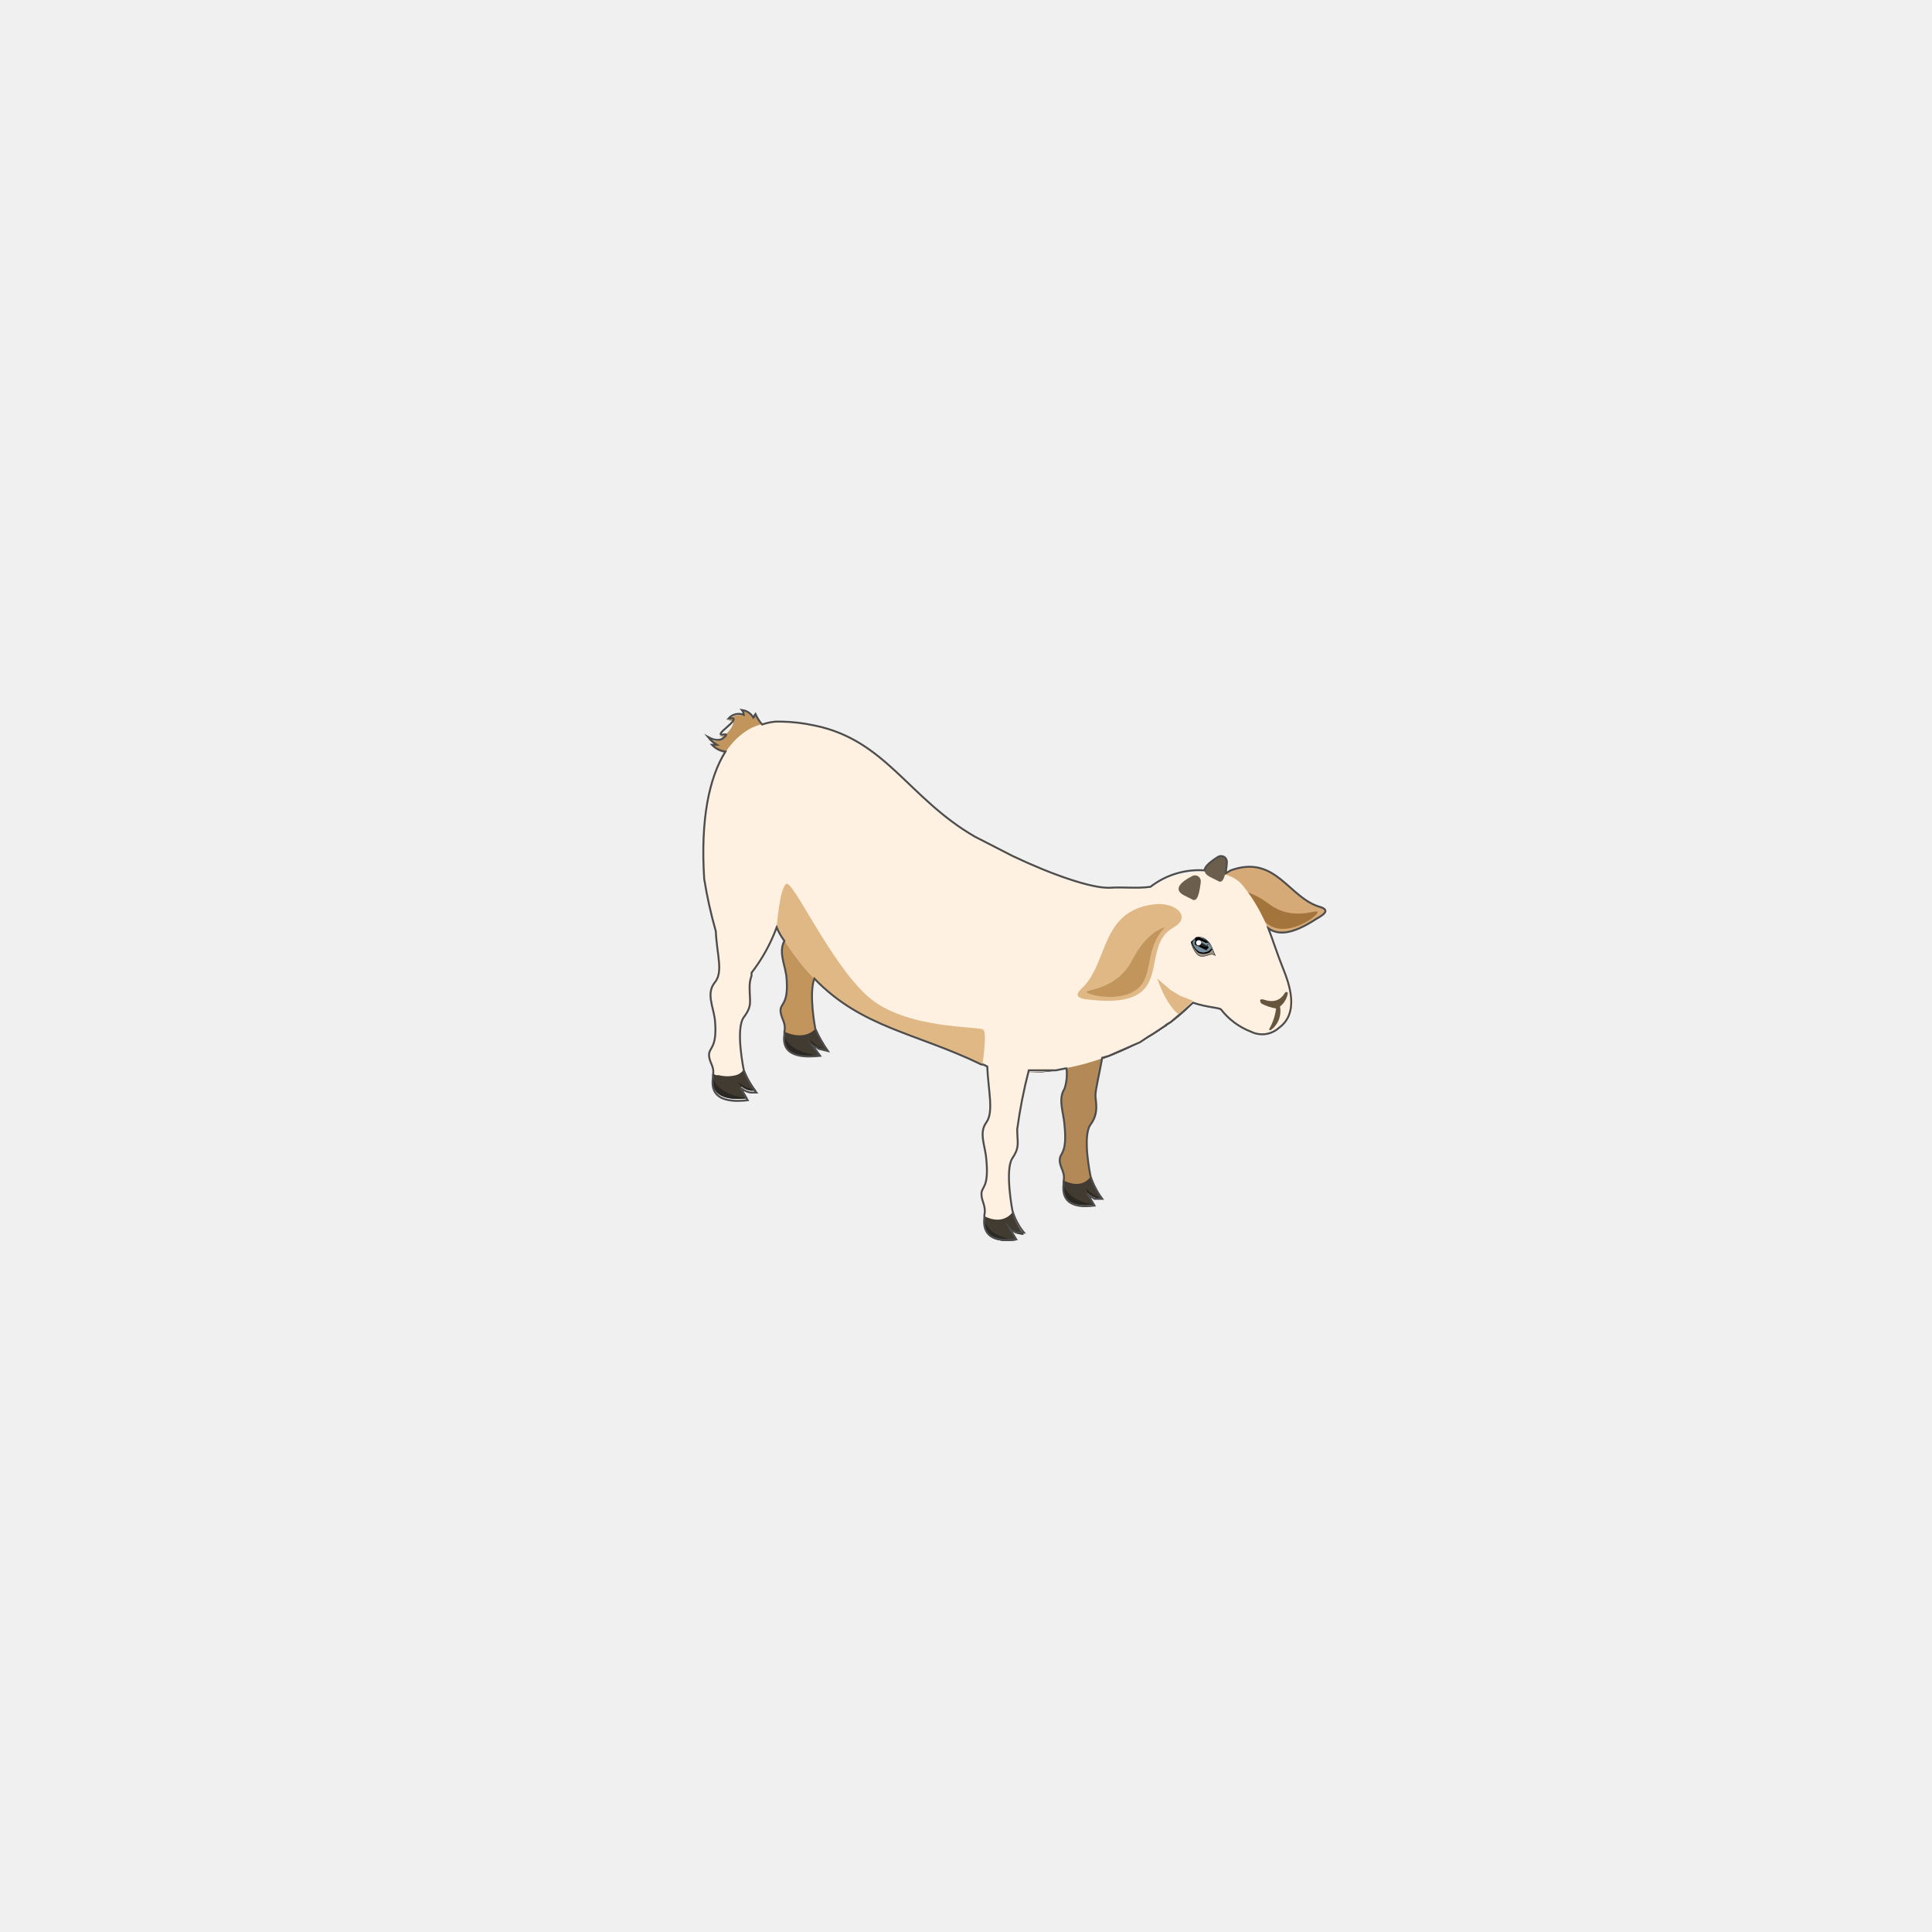
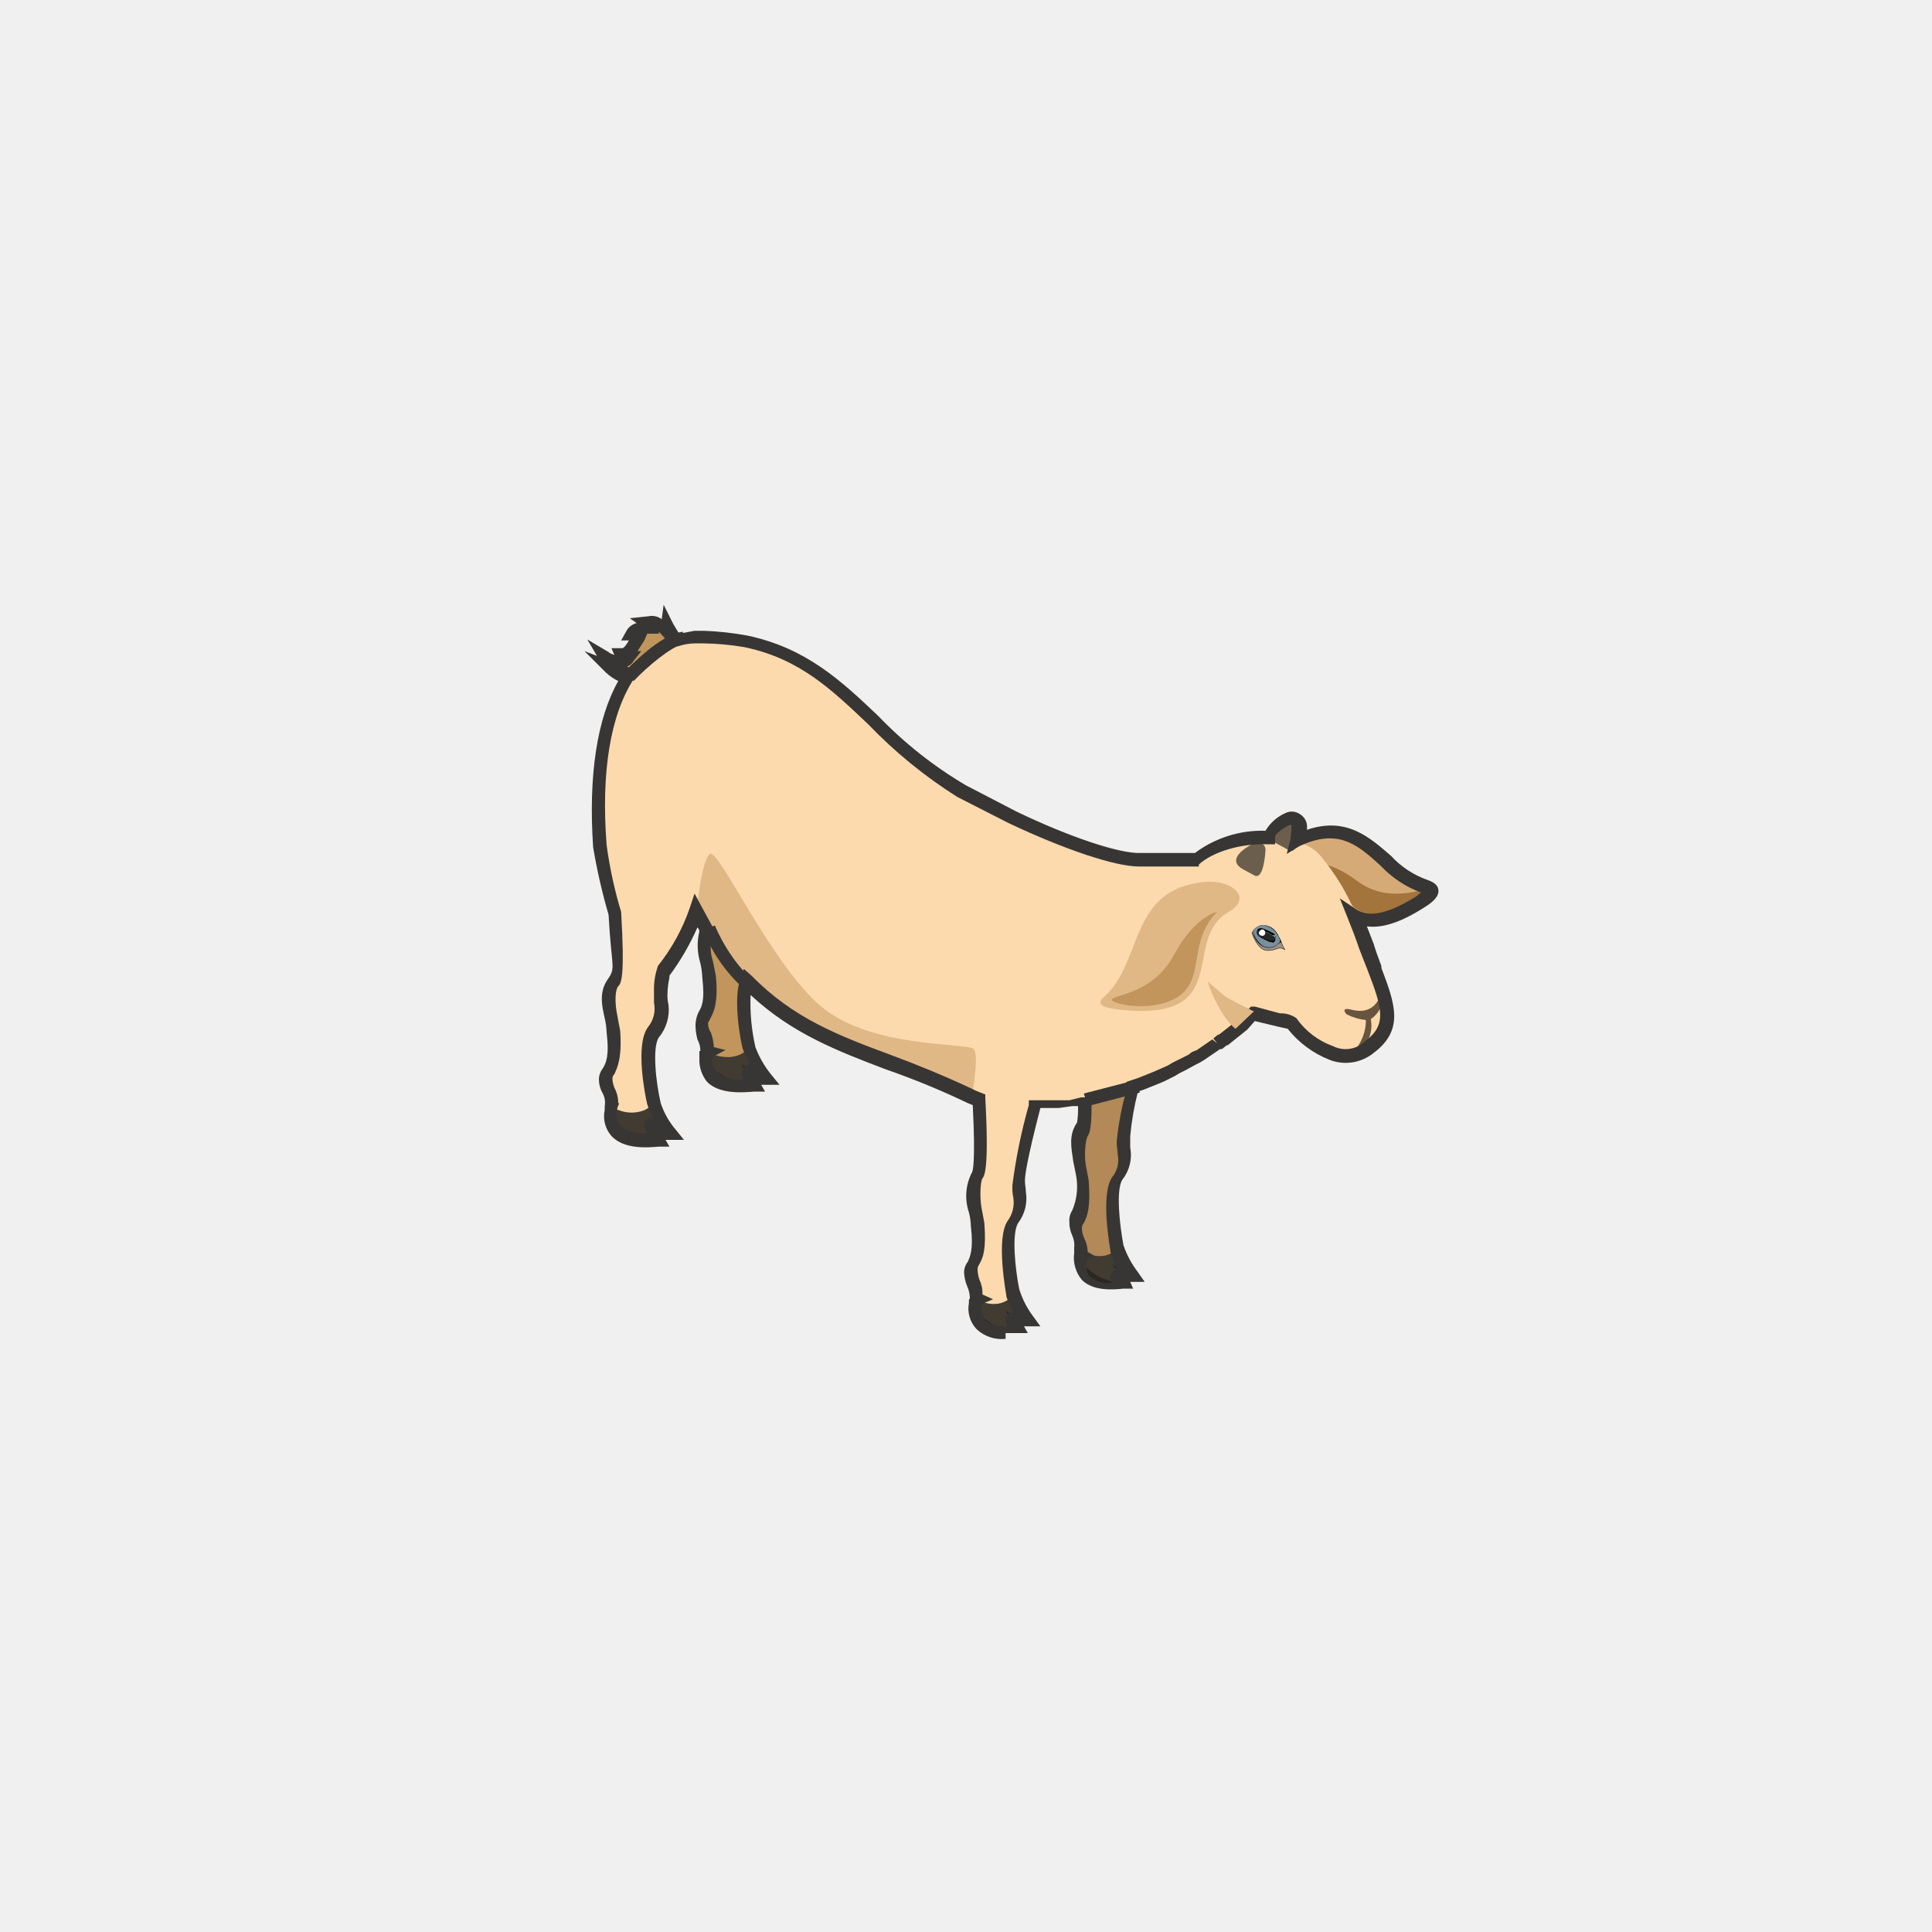
<svg xmlns="http://www.w3.org/2000/svg" viewBox="0 0 200 200">
  <defs>
-     <style>.cls-1{fill:#dbd2c1;stroke-width:0.08px;opacity:0.3;}.cls-1,.cls-11,.cls-14,.cls-2{stroke:#000;}.cls-1,.cls-11,.cls-14,.cls-17,.cls-2{stroke-miterlimit:10;}.cls-2{fill:#f4ead7;}.cls-11,.cls-14,.cls-2{stroke-width:0.04px;}.cls-3{fill:#c1955b;}.cls-4{fill:#d6aa76;}.cls-5{fill:#a3743b;}.cls-6{fill:#423b32;}.cls-7{fill:#2b2722;}.cls-8{fill:#b28957;}.cls-9{fill:#fff1e1;}.cls-10{fill:#68553e;}.cls-11{fill:#9b9286;}.cls-12{fill:#78909c;}.cls-13{fill:#262626;}.cls-14{fill:#fff;}.cls-15{fill:#e0b886;}.cls-16{fill:#6b5e4d;}.cls-17{fill:none;stroke:#4d4d4d;stroke-width:0.2px;}</style>
+     <style>.cls-1{fill:#dbd2c1;stroke-width:0.08px;opacity:0.3;}.cls-1,.cls-11,.cls-14,.cls-2{stroke:#000;stroke-miterlimit:10;}.cls-2{fill:#f4ead7;}.cls-11,.cls-14,.cls-2{stroke-width:0.04px;}.cls-3{fill:#c1955b;}.cls-4{fill:#d6aa76;}.cls-5{fill:#a3743b;}.cls-6{fill:#423b32;}.cls-7{fill:#2b2722;}.cls-8{fill:#b28957;}.cls-9{fill:#fcdaad;}.cls-10{fill:#68553e;}.cls-11{fill:#9b9286;}.cls-12{fill:#78909c;}.cls-13{fill:#262626;}.cls-14{fill:#fff;}.cls-15{fill:#e0b886;}.cls-16{fill:#6b5e4d;}.cls-17{fill:#383634;}</style>
  </defs>
  <g id="Goat_03">
    <g id="Goat_01">
-       <path class="cls-1" d="M80.9,97c5.6,9,12,9.1,20.1,12.9l.5.3h.1l1.4.7h1.7V111a.6.6,0,0,1,.1-.4.7.7,0,0,1,.1-.5c.2-1.1.6-2.6.8-3.9h-.1c.3-2.4-.1-4.5-2.5-4.5s-2.5.3-3.9.3c-5.9-.3-9.9-5.7-13.1-10.1l-1.5-2c-1.6-2.1-2.7-1.1-3.9.1A57.6,57.6,0,0,1,80.9,97Z" />
-       <path class="cls-2" d="M72.9,90.9h0c.2,2.1,2.7,11.9,4.1,10.7A17.2,17.2,0,0,0,80.4,96a4.7,4.7,0,0,0,.5,1,57.6,57.6,0,0,0-.2-7c1.2-1.2,2.3-2.2,3.9-.1l1.5,2c3.2,4.4,7.2,9.8,13.1,10.1,1.4,0,2.7-.3,3.9-.3s2.8,2.1,2.5,4.5h.1c-.2,1.3-.6,2.8-.8,3.9a.7.7,0,0,0-.1.5.6.6,0,0,0-.1.4v.2l1.7-.2h1.3a26.2,26.2,0,0,0,13-4.8,13.1,13.1,0,0,0,2.8-2.4c5.3-5.4,5.3-12.1-2.2-12.6-2.1,1.3-4.3.6-6.4.8s-8.4-2.2-14-5.3C93,82.1,91.2,75,80.9,74.7a7.3,7.3,0,0,0-3,.6C74.3,77.1,72.3,82.3,72.9,90.9Z" />
-       <path class="cls-3" d="M74.2,77.2h-.5c.6.6,1.7,1.3,3.3,0l.6-.3a2.4,2.4,0,0,1,1.7.5.7.7,0,0,0,.7-.2,7.6,7.6,0,0,0,.8-1.1,1.3,1.3,0,0,1-.8-.1l-.7-.5a3.7,3.7,0,0,1-1.1-1.5c-.1.1-.1.3-.2.4a1.6,1.6,0,0,0-1.2-.8.8.8,0,0,1,.2.5,1.4,1.4,0,0,0-1.6.5c.2,0,.4,0,.5.2s-.7,1.5-1.3,1.4.5.2.5.2-.9.6-1.8.1A3.9,3.9,0,0,0,74.2,77.2Z" />
-       <path class="cls-3" d="M77.6,76.8a2.4,2.4,0,0,1,1.7.5.7.7,0,0,0,.7-.2,1.3,1.3,0,0,0,0-1.2l-.7-.5A8.8,8.8,0,0,0,77.6,76.8Z" />
-       <path class="cls-4" d="M136.3,95.1c-6.6,4.2-5.7-2.3-9.4-2.5-1.9-.2-1.1-1.9.5-2.5,4.7-1.7,6,2.9,9.3,3.8C137.6,94.2,137.2,94.6,136.3,95.1Z" />
-       <path class="cls-5" d="M127.6,92.2s1.4-.4,3.8,1.4,4.9.5,5,.8-2.2,2.1-4.2,1.7S130.1,93.1,127.6,92.2Z" />
-       <path class="cls-6" d="M84.9,109.3l-.8-1.2a2.1,2.1,0,0,0,1.6.7,14.2,14.2,0,0,1-1.3-2.3,8.2,8.2,0,0,0-3.2.3v.3C80.8,109.7,83.8,109.4,84.9,109.3Z" />
-       <path class="cls-7" d="M85.7,108.8a5.5,5.5,0,0,1-1.9-1.2l.3.6A2.7,2.7,0,0,0,85.7,108.8Z" />
-       <path class="cls-7" d="M84.9,109.3s-3.4-.3-3.7-2.2C80.8,109.7,83.8,109.4,84.9,109.3Z" />
-       <path class="cls-3" d="M81.2,106.8h0c2.2,1,3.2-.3,3.2-.3s-.9-4.3,0-5.5l.4-.6c.4-.8.2-1.3.2-2.5a47.8,47.8,0,0,1,1.4-6.3l.7-2.5c-1.2-2-3.1-2.8-6-2.1,0,0,.2,1.3.3,3a52.2,52.2,0,0,1,.1,6.7,2,2,0,0,1-.1.5c-.9,1.1-.2,2.4,0,3.8.3,3-.6,2.8-.6,3.6S81.4,105.8,81.2,106.8Z" />
-       <path class="cls-6" d="M113.3,124.7l-.7-1.2a2.4,2.4,0,0,0,1.5.6,8.5,8.5,0,0,1-1.2-2.3,6.9,6.9,0,0,0-2.8.4v.3C109.8,125.1,112.4,124.8,113.3,124.7Z" />
-       <path class="cls-7" d="M114.1,124.1a4.5,4.5,0,0,1-1.7-1.1l.2.5A2.1,2.1,0,0,0,114.1,124.1Z" />
-       <path class="cls-7" d="M113.3,124.7s-2.9-.3-3.2-2.2C109.8,125.1,112.4,124.8,113.3,124.7Z" />
-       <path class="cls-8" d="M115.3,104.7s-1.9,7.2-1.9,8.7.4,1.8-.5,3,0,5.4,0,5.4-.8,1.4-2.8.4c.2-1-.4-1.4-.4-2.2s.8-.6.5-3.6c-.1-1.4-.7-2.7,0-3.8s-.2-10.1-.2-10.1C112.6,101.8,114.3,102.6,115.3,104.7Z" />
-       <path class="cls-6" d="M105.2,128.4l-.7-1.2a2,2,0,0,0,1.5.6,6.4,6.4,0,0,1-1.2-2.3,7.5,7.5,0,0,0-2.9.4v.3C101.6,128.8,104.3,128.5,105.2,128.4Z" />
-       <path class="cls-7" d="M106,127.8s-1.4-.5-1.7-1.1l.2.5A1.9,1.9,0,0,0,106,127.8Z" />
-       <path class="cls-7" d="M105.2,128.4s-3-.3-3.3-2.2C101.6,128.8,104.3,128.5,105.2,128.4Z" />
-       <path class="cls-9" d="M107.2,108.4s-1.9,7.2-1.9,8.7.3,1.8-.5,3,0,5.4,0,5.4-.9,1.4-2.9.4c.2-1-.3-1.4-.3-2.2s.8-.6.5-3.6c-.1-1.4-.8-2.7,0-3.8s-.2-10.1-.2-10.1C104.4,105.5,106.1,106.3,107.2,108.4Z" />
-       <path class="cls-9" d="M72.9,90.9h0c.2,2.1,2.7,11.9,4.1,10.7A17.2,17.2,0,0,0,80.4,96c5.8,10.2,12.6,10,21.1,14.2h.1l1.4.7.4.2a15.3,15.3,0,0,0,3-.1h.4a25.9,25.9,0,0,0,13.9-4.9,13.1,13.1,0,0,0,2.8-2.4c5.3-5.4,5.3-12.1-2.2-12.6-2.1,1.3-4.3.6-6.4.8s-8.4-2.2-14-5.3C93,82.1,91.2,75,80.9,74.7a7.3,7.3,0,0,0-3,.6C74.3,77.1,72.3,82.3,72.9,90.9Z" />
-       <path class="cls-9" d="M128.6,91.6c2.4,3,2.9,5.3,4.2,8.6s1.8,4.6-.4,6.2a2.6,2.6,0,0,1-2.9.4,7.2,7.2,0,0,1-3.1-2.3c-.3-.4-4-.2-6.5-3s-2.2-6.6-1.5-8.7S126.3,88.9,128.6,91.6Z" />
-       <path class="cls-10" d="M133,102.8c.1-.2.4-.1.3.1a2.2,2.2,0,0,1-.8,1.3,2.4,2.4,0,0,1-.9,2.4c-.1.1-.3,0-.2-.1a5.7,5.7,0,0,0,.7-2.1,5,5,0,0,1-1.5-.5c-.2-.2-.3-.6.3-.4S132.4,103.8,133,102.8Z" />
-       <path class="cls-11" d="M123.3,97.6s.4,1.4,1.1,1.4.9-.4,1.4-.1l-.3-.7a1.9,1.9,0,0,0-.9-1.1A1,1,0,0,0,123.3,97.6Z" />
-       <path class="cls-12" d="M123.3,97.5a1.5,1.5,0,0,0,1.3,1.2,1.2,1.2,0,0,0,.9-.5,1.9,1.9,0,0,0-.9-1.1A1.1,1.1,0,0,0,123.3,97.5Z" />
-       <path d="M123.3,97.5a2.6,2.6,0,0,0,.7,1.1,1.3,1.3,0,0,0,1.2,0l.2-.2a.1.1,0,0,1,.1-.1h0l-.3-.6a1.1,1.1,0,0,0-1-.6,1.1,1.1,0,0,0-.9.5h.1a1,1,0,0,1,.6-.5,1.3,1.3,0,0,1,1.1.5l.3.5h.1l-.3.3a1.1,1.1,0,0,1-1.1.1,1.6,1.6,0,0,1-.7-1.1Z" />
-       <path class="cls-13" d="M125.1,98l-.2.4-1.2-.6a.4.4,0,0,1,.2-.5Z" />
-       <path d="M125,98a.1.1,0,0,1,0,.2h-.4l-.7-.4a.2.2,0,0,1-.2-.2v-.2h.7l.4.2h.3l-.2-.2-.4-.2-.4-.2h-.2c-.2,0-.2.2-.2.3s0,.2.1.3l.8.4h.3c.1,0,.1-.1.1-.2s.1-.1.1-.2Z" />
-       <path class="cls-14" d="M123.8,97.6a.3.3,0,0,0,.3.3.5.5,0,0,0,.3-.3.3.3,0,0,0-.3-.3A.3.3,0,0,0,123.8,97.6Z" />
-       <path class="cls-15" d="M80.4,96c5.8,10.3,12.6,10,21.2,14.2h.1s.5-3.2.1-3.6-8,0-11.9-3.4-7.8-12.1-8.5-11.7S80.4,96,80.4,96Z" />
-       <path class="cls-6" d="M77.4,113.7l-.7-1.2h.1a1.9,1.9,0,0,0,.9.4h.6a8.9,8.9,0,0,1-1.3-2.3,3.4,3.4,0,0,0-3.2.3v.3C73.4,114.1,76.4,113.8,77.4,113.7Z" />
-       <path class="cls-9" d="M73.8,111.1l.3.2h.3a3.6,3.6,0,0,0,1.8,0,1.4,1.4,0,0,0,.8-.6s-.9-4.2,0-5.5.6-1.6.6-3a3.4,3.4,0,0,1,.2-1.3c.2-1.1.6-2.6.9-4l1-3.5a4.7,4.7,0,0,0-1.6-1.8,3.4,3.4,0,0,0-1.7-.5,5.1,5.1,0,0,0-2.7.2h0a21,21,0,0,1,.2,2.1c.2,2.8.5,7.5.1,8s-.2,2.4,0,3.8c.3,3-.6,2.9-.6,3.7S74,110.2,73.8,111.1Z" />
-       <path class="cls-7" d="M76.4,112l.3.5h.1a1.9,1.9,0,0,0,.9.4h.6A4.9,4.9,0,0,1,76.4,112Z" />
-       <path class="cls-7" d="M77.4,113.7s-3.3-.3-3.6-2.3C73.4,114.1,76.4,113.8,77.4,113.7Z" />
-       <path class="cls-15" d="M112.9,103.5c9.2,1,4.8-5.4,8.6-7.5,1.9-1.1.2-2.6-1.9-2.4-5.8.6-4.8,6.2-7.7,8.8C111.1,103.2,111.8,103.4,112.9,103.5Z" />
-       <path class="cls-3" d="M120.6,96s-1.8.3-3.4,3.4-4.8,3-4.7,3.3,3.4,1.1,5.2-.3S118.4,98.2,120.6,96Z" />
-       <path class="cls-16" d="M126.1,91.2l-.8-.4c-1.2-.6-.4-1.4.8-2.1a.6.6,0,0,1,.9.6c-.1,1-.3,2.3-.9,1.9" />
-       <path class="cls-16" d="M123.4,93.1l-.8-.4c-1.2-.6-.4-1.4.8-2a.6.6,0,0,1,.9.6c-.1.9-.3,2.2-.9,1.8" />
-       <path class="cls-17" d="M75.1,77.8a2.3,2.3,0,0,1-1.4-.7h.5a3.9,3.9,0,0,1-.9-.8c.9.5,1.5.3,1.8-.1s-.4,0-.5-.2,1.1-1,1.3-1.4-.3-.2-.5-.2A1.4,1.4,0,0,1,77,74a.8.8,0,0,0-.2-.5,1.6,1.6,0,0,1,1.2.8c.1-.1.1-.3.2-.4a4.1,4.1,0,0,0,.7,1.1,5.8,5.8,0,0,1,1.4-.3h.6a17.6,17.6,0,0,1,3.4.4c7.4,1.5,9.7,7.5,16.6,11.5l3.9,2c4.2,2,8.1,3.3,9.9,3.3h.2c1.4-.1,2.8.1,4.2-.1a8.2,8.2,0,0,1,5.6-1.7c0-.4.6-.9,1.4-1.4a.6.6,0,0,1,.9.6c0,.4-.1.7-.1,1.1l.5-.3c4.7-1.7,6,2.9,9.3,3.8.9.3.5.7-.4,1.2-2.6,1.7-4,1.7-5,1,.5,1.3.9,2.6,1.5,4.1s1.8,4.6-.4,6.2a2.6,2.6,0,0,1-2.9.4,7.2,7.2,0,0,1-3.1-2.3c-.2-.2-1.4-.2-2.9-.7l-.9.8-1.4,1.2-.5.3c0,.1,0,.1-.1.1l-1.2.8-.5.3-.9.6-.7.3-.9.4-.7.3-.9.4-.7.2c-.3,1.7-.7,3.3-.7,3.9s.4,1.8-.5,3,0,5.4,0,5.4a8.5,8.5,0,0,0,1.2,2.3h-.8l-.3-.2h-.1q-.2-.3-.3-.3l.7,1.2c-.9.1-3.5.4-3.2-2.2v-.3h0c.2-1-.4-1.4-.4-2.2s.8-.6.5-3.6c-.1-1.4-.7-2.7,0-3.8a4.8,4.8,0,0,0,.2-2.1h-.1l-1,.2h-2.8a52.3,52.3,0,0,0-1.2,6.1c0,1.4.3,1.8-.5,3s0,5.4,0,5.4a6.4,6.4,0,0,0,1.2,2.3h-.8l-.3-.2h-.1l-.3-.3.7,1.2c-.9.1-3.6.4-3.3-2.2v-.3h0c.2-1-.3-1.4-.3-2.2s.8-.6.5-3.6c-.1-1.4-.8-2.7,0-3.8s.2-3.3.1-5.8l-.4-.2h-.2c-6.8-3.3-12.4-3.8-17.3-8.9-.6,1.6.1,5.2.1,5.2h0a14.2,14.2,0,0,0,1.3,2.3h0l-.8-.2h-.1l-.3-.2h-.1l-.3-.2.8,1.1c-1.1.1-4.1.4-3.7-2.2v-.3h0c.2-1-.4-1.4-.4-2.2s.9-.6.6-3.6c-.2-1.3-.8-2.5-.2-3.6a6.4,6.4,0,0,1-.8-1.4,17.6,17.6,0,0,1-2.6,4.7v.3a3.4,3.4,0,0,0-.2,1.3c0,1.4.3,1.8-.6,3s0,5.5,0,5.5a8.9,8.9,0,0,0,1.3,2.3h-.6a1.9,1.9,0,0,1-.9-.4h-.1l.7,1.2c-1,.1-4,.4-3.6-2.3v-.3h0c.2-.9-.4-1.3-.4-2.1s.9-.7.6-3.7c-.2-1.4-.9-2.7,0-3.8s.2-2.9.1-5.3A46.9,46.9,0,0,1,72.9,91h0C72.5,84.9,73.4,80.5,75.1,77.8Z" />
-       <path class="cls-15" d="M119.8,101.3l1.4,1.2,1,.6,1.3.5L122,105S120.8,104.2,119.8,101.3Z" />
+       <path class="cls-1" d="M72.8,95.7c7.4,12.2,16.1,12.3,26.9,17.4l.7.3h.2l1.8.9.4.2h1.9v-.3a4.3,4.3,0,0,0,.1-.5c0-.2.1-.5.1-.7s.8-3.4,1.1-5.2h-.1c.4-3.3-.2-6-3.4-6.1-1.5,0-3.4.5-5.2.5-7.8-.4-13.2-7.7-17.5-13.6l-2-2.7c-2.1-2.8-3.7-1.4-5.3.2C72.7,89.5,72.9,93.5,72.8,95.7Z" />
+       <path class="cls-2" d="M62.1,87.6h0c.3,2.9,3.6,16,5.4,14.4a22.2,22.2,0,0,0,4.6-7.6l.7,1.2c.1-2.2-.1-6.2-.3-9.3,1.6-1.6,3.2-3,5.3-.2l2,2.7c4.3,5.9,9.7,13.2,17.5,13.6,1.8,0,3.7-.5,5.2-.5,3.2.1,3.8,2.8,3.4,6.1h.1c-.3,1.8-.7,3.7-1.1,5.2s-.1.5-.1.7a4.3,4.3,0,0,1-.1.5v.3l2.2-.3h1.8a35.8,35.8,0,0,0,17.5-6.4,29.4,29.4,0,0,0,3.7-3.2c7-7.3,7.1-16.3-3-16.9-2.8,1.7-5.7.7-8.5,1S107.2,86,99.7,81.8C89,75.8,86.6,66.3,72.8,65.9a8.2,8.2,0,0,0-4.1.8C64,69.1,61.3,76.1,62.1,87.6Z" />
+       <path class="cls-3" d="M63.8,69.2h-.6c.8.7,2.2,1.8,4.4,0l.8-.4a3.4,3.4,0,0,1,2.2.6c.3.2.7,0,1-.3a9.1,9.1,0,0,0,1-1.3,2.5,2.5,0,0,1-1-.3l-.9-.5a7.6,7.6,0,0,1-1.6-2.1.8.8,0,0,1-.2.5,2.2,2.2,0,0,0-1.7-1,.7.7,0,0,1,.3.6,1.8,1.8,0,0,0-2.1.7.8.8,0,0,1,.7.2c-.3.6-1,2.1-1.7,2s.7.2.7.2-1.3.8-2.4.1A3.1,3.1,0,0,0,63.8,69.2Z" />
+       <path class="cls-3" d="M68.4,68.7a3.4,3.4,0,0,1,2.2.6c.3.2.7,0,1-.3a1.8,1.8,0,0,0,0-1.6l-.9-.5A6.9,6.9,0,0,0,68.4,68.7Z" />
+       <path class="cls-4" d="M147.1,93.3c-8.8,5.6-7.7-3.1-12.7-3.5-2.5-.1-1.5-2.4.7-3.3,6.3-2.3,8.1,3.9,12.5,5.2C148.8,92,148.2,92.6,147.1,93.3Z" />
+       <path class="cls-5" d="M135.4,89.4s1.9-.6,5.1,1.8,6.6.7,6.7,1.1-3,2.8-5.6,2.3S138.8,90.6,135.4,89.4Z" />
+       <path class="cls-6" d="M78.1,112.3l-1-1.6a3.4,3.4,0,0,0,2.2.9,12.9,12.9,0,0,1-1.8-3.1,12.5,12.5,0,0,0-4.3.4v.4C72.7,112.8,76.7,112.4,78.1,112.3Z" />
+       <path class="cls-7" d="M79.3,111.6a8.2,8.2,0,0,1-2.6-1.5l.4.6A3.7,3.7,0,0,0,79.3,111.6Z" />
+       <path class="cls-7" d="M78.1,112.3s-4.5-.4-5-3C72.7,112.8,76.7,112.4,78.1,112.3Z" />
+       <path class="cls-3" d="M73.2,108.9h0c3,1.4,4.3-.4,4.3-.4s-1.2-5.7,0-7.4a3.5,3.5,0,0,0,.5-.8c.6-1.1.2-1.7.2-3.3a52.7,52.7,0,0,1,2-8.4l.9-3.4c-1.6-2.7-4.2-3.8-8-2.8,0,0,.2,1.7.3,3.9s.5,7.5.2,9.1-.1.5-.2.6-.2,3.2,0,5.1c.4,4-.8,3.8-.8,4.9S73.5,107.6,73.2,108.9Z" />
+       <path class="cls-6" d="M116.3,132.9l-.9-1.6a2.4,2.4,0,0,0,1.9.8,9.3,9.3,0,0,1-1.5-3,10.4,10.4,0,0,0-3.9.4v.4C111.5,133.4,115,133,116.3,132.9Z" />
+       <path class="cls-7" d="M117.3,132.1s-1.8-.7-2.2-1.4l.3.6A2.5,2.5,0,0,0,117.3,132.1Z" />
+       <path class="cls-7" d="M116.3,132.9s-4-.4-4.4-3C111.5,133.4,115,133,116.3,132.9Z" />
+       <path class="cls-8" d="M119,106.1s-2.6,9.7-2.6,11.6.4,2.4-.6,4.1,0,7.3,0,7.3-1.2,1.8-3.9.4c.3-1.3-.5-1.8-.5-2.8s1.1-.9.7-4.9c-.1-1.9-1-3.6,0-5.1s-.2-13.5-.2-13.5C115.2,102.3,117.5,103.3,119,106.1Z" />
+       <path class="cls-6" d="M105.3,137.9l-.9-1.6a3,3,0,0,0,2,.8,9.8,9.8,0,0,1-1.6-3,9.9,9.9,0,0,0-3.8.4v.4C100.6,138.4,104.1,138,105.3,137.9Z" />
+       <path class="cls-7" d="M106.4,137.1a6.1,6.1,0,0,1-2.3-1.5l.3.7A2.8,2.8,0,0,0,106.4,137.1Z" />
+       <path class="cls-7" d="M105.3,137.9s-3.9-.5-4.3-3C100.6,138.4,104.1,138,105.3,137.9Z" />
+       <path class="cls-9" d="M108,111s-2.5,9.7-2.5,11.7.4,2.4-.7,4.1,0,7.3,0,7.3-1.1,1.7-3.8.4c.2-1.3-.5-1.8-.5-2.9s1.1-.9.7-4.8c-.2-1.9-1-3.6,0-5.1s-.3-13.5-.3-13.5C104.3,107.2,106.6,108.3,108,111Z" />
+       <path class="cls-9" d="M62.1,87.6h0c.3,2.9,3.6,16,5.4,14.4a22.2,22.2,0,0,0,4.6-7.6c7.7,13.7,16.9,13.3,28.3,18.9h.2l1.8.9.6.3c1.2.3,2.6-.1,3.9-.2h.7a35.2,35.2,0,0,0,18.6-6.5,29.4,29.4,0,0,0,3.7-3.2c7-7.3,7.1-16.3-3-16.9-2.8,1.7-5.7.7-8.5,1S107.2,86,99.7,81.8C89,75.8,86.6,66.3,72.8,65.9a8.2,8.2,0,0,0-4.1.8C64,69.1,61.3,76.1,62.1,87.6Z" />
+       <path class="cls-9" d="M136.7,88.6c3.3,4,4,7,5.7,11.5s2.4,6.1-.5,8.3a4,4,0,0,1-4,.6,12.6,12.6,0,0,1-4.1-3.1c-.4-.6-5.4-.3-8.7-4.1s-2.9-8.8-2-11.6S133.7,85,136.7,88.6Z" />
+       <path class="cls-10" d="M142.7,103.5c.1-.2.4,0,.4.2a2.8,2.8,0,0,1-1.2,1.8,3.3,3.3,0,0,1-1.1,3.2.2.2,0,0,1-.3-.3,4.8,4.8,0,0,0,.9-2.8,6,6,0,0,1-2-.6c-.3-.3-.4-.7.4-.5S141.9,104.9,142.7,103.5Z" />
+       <path class="cls-11" d="M129.6,96.6s.6,1.8,1.6,1.8,1.1-.5,1.8-.1a3.9,3.9,0,0,1-.4-.9c-.3-.6-.6-1.3-1.3-1.5A1.3,1.3,0,0,0,129.6,96.6Z" />
+       <path class="cls-12" d="M129.7,96.5a1.9,1.9,0,0,0,1.7,1.6,1.7,1.7,0,0,0,1.2-.7c-.3-.6-.6-1.3-1.3-1.5A1.1,1.1,0,0,0,129.7,96.5Z" />
+       <path d="M129.7,96.5a2.2,2.2,0,0,0,.9,1.4,1.4,1.4,0,0,0,1.5,0l.4-.3h.1v-.2l-.4-.7a1.9,1.9,0,0,0-1.4-.9,1.2,1.2,0,0,0-1.1.7h0a1.3,1.3,0,0,1,.9-.7,1.7,1.7,0,0,1,1.5.7,1.6,1.6,0,0,1,.3.6.1.1,0,0,0,.1.1v.2c.1.1-.2.3-.3.4a1.4,1.4,0,0,1-1.5.1,2.7,2.7,0,0,1-1-1.5Z" />
+       <path class="cls-13" d="M132,97.1a.4.4,0,0,1-.2.5,4.8,4.8,0,0,1-1.6-.8c-.1-.2.1-.6.2-.6S132,96.9,132,97.1Z" />
+       <path d="M132,97.1a.6.6,0,0,1-.1.4h-.5l-1-.5c-.1-.1-.2-.1-.2-.2v-.4c.1,0,.1-.2.2-.1h.3l.5.2.5.3h.3l-.2-.2-.6-.3-.5-.2h-.3c-.2,0-.3.3-.3.4a.5.5,0,0,0,.2.4l1.1.5h.4l.2-.2c0-.1.1-.2,0-.3Z" />
+       <path class="cls-14" d="M130.3,96.6c0,.2.2.3.4.3a.3.3,0,0,0,.3-.3c0-.2-.1-.4-.3-.4A.4.4,0,0,0,130.3,96.6Z" />
+       <path class="cls-15" d="M72.1,94.5c7.8,13.7,16.9,13.3,28.4,19h.1s.8-4.2.2-4.9-10.7,0-15.9-4.5S74.4,87.8,73.5,88.4,72.1,94.5,72.1,94.5Z" />
+       <path class="cls-6" d="M68.2,118.2l-1-1.6h.1a3.4,3.4,0,0,0,1.2.6h.8a9.6,9.6,0,0,1-1.7-3.1s-2.6-1.1-4.3.4a.8.8,0,0,0-.1.4C62.8,118.7,66.8,118.3,68.2,118.2Z" />
+       <path class="cls-9" d="M63.3,114.7l.3.2H64a3.6,3.6,0,0,0,2.5.1,2.2,2.2,0,0,0,1.1-.8s-1.2-5.7,0-7.3.7-2.2.7-4.2a8.6,8.6,0,0,1,.3-1.7c.3-1.4.8-3.4,1.3-5.3l1.3-4.7A7.3,7.3,0,0,0,69,88.7a5.7,5.7,0,0,0-2.2-.7,8.9,8.9,0,0,0-3.6.2h0c0,.4.1,1.4.2,2.8.3,3.7.7,10,.1,10.8s-.2,3.2,0,5.1c.4,4-.8,3.8-.8,4.9S63.5,113.4,63.3,114.7Z" />
+       <path class="cls-7" d="M66.8,115.9l.3.7h.2a3.4,3.4,0,0,0,1.2.6h.8S67.3,116.7,66.8,115.9Z" />
+       <path class="cls-7" d="M68.2,118.2s-4.5-.5-5-3.1C62.8,118.7,66.8,118.3,68.2,118.2Z" />
+       <path class="cls-15" d="M115.7,104.5c12.3,1.4,6.4-7.2,11.5-10.1,2.6-1.5.2-3.4-2.5-3.1-7.8.7-6.4,8.2-10.3,11.8C113.3,104,114.2,104.3,115.7,104.5Z" />
+       <path class="cls-3" d="M126,94.4s-2.3.4-4.5,4.5-6.5,4.1-6.4,4.6,4.6,1.4,7.1-.5S123,97.4,126,94.4Z" />
+       <path class="cls-16" d="M133.4,88l-1.1-.6c-1.6-.8-.5-1.9,1-2.7a.9.9,0,0,1,1.3.8c-.1,1.3-.4,3-1.2,2.5" />
+       <path class="cls-16" d="M129.8,90.6l-1.1-.6c-1.5-.8-.5-1.9,1.1-2.7a.8.8,0,0,1,1.2.8c-.1,1.3-.4,3-1.2,2.5" />
+       <path class="cls-17" d="M104.1,138.6a3.8,3.8,0,0,1-3-1,3.1,3.1,0,0,1-.8-2.7h0v-.2a.4.4,0,0,1,.1-.3h0a3.1,3.1,0,0,0-.3-1.3,4.2,4.2,0,0,1-.3-1.4,1.8,1.8,0,0,1,.4-1.1c.2-.5.6-1.2.3-3.7a5.9,5.9,0,0,0-.2-1.4,5.3,5.3,0,0,1,.3-4.1c.1-.1.4-1,.1-7l-.5-.2a80.9,80.9,0,0,0-8.5-3.5c-5-1.9-9.7-3.7-14-7.7a20.6,20.6,0,0,0,.5,5.4,10.3,10.3,0,0,0,1.6,2.8l.9,1.1H78.8l.4.7H78.1c-1.2.1-3.6.3-4.9-1a3.6,3.6,0,0,1-.8-2.4h0v-.8h.1a2.4,2.4,0,0,0-.3-1.2A5.7,5.7,0,0,1,72,106a3.5,3.5,0,0,1,.3-1.2c.3-.5.7-1.1.4-3.6a7.7,7.7,0,0,0-.2-1.5,6.2,6.2,0,0,1-.1-3.3.8.8,0,0,0-.2-.4,25.7,25.7,0,0,1-2.9,5v.2a8.2,8.2,0,0,0-.2,1.6,4.1,4.1,0,0,0,.1,1.2,4.5,4.5,0,0,1-1,3.4c-.7,1-.3,4.7.2,6.8a8.2,8.2,0,0,0,1.6,2.8l.8,1H68.9l.4.7H68.2c-1.2.1-3.6.3-4.9-1.1a3.1,3.1,0,0,1-.7-2.7v-.4h0a2,2,0,0,0-.2-1.3,2.9,2.9,0,0,1-.4-1.4,1.9,1.9,0,0,1,.4-1.2c.3-.5.7-1.2.4-3.7a7.7,7.7,0,0,0-.2-1.5c-.3-1.3-.6-2.7.3-4s.4-1.1.1-6.7a61.5,61.5,0,0,1-1.6-7h0c-.5-7.4.4-13.3,2.6-17.2a5.1,5.1,0,0,1-1.3-.9l-2.2-2.2,1.3.5-1-1.7L63,67.5c.2.2.4.2.6.3l-.3-.7h1.1c.1,0,.3-.1.7-.8h-.8l.5-.9a1.7,1.7,0,0,1,1.1-.9l-.7-.5,1.9-.2a1.7,1.7,0,0,1,1.4.3l.2-1.5,1,2,.6,1,1.6-.3h1a31,31,0,0,1,4.5.5c6.1,1.3,9.7,4.7,13.5,8.3a42.5,42.5,0,0,0,9.1,7.2l5.2,2.7c5.4,2.6,10.7,4.4,12.9,4.3h5.6a11.6,11.6,0,0,1,7.3-2.3,4.5,4.5,0,0,1,2-1.8,1.5,1.5,0,0,1,1.6.1,1.5,1.5,0,0,1,.7,1.4v.2c4.1-1.4,6.5.8,8.7,2.7a9.3,9.3,0,0,0,3.8,2.5c.2.1,1,.3,1.1,1s-.6,1.3-1.4,1.8c-2.5,1.6-4.4,2.2-6,2l.7,1.8c.2.7.5,1.5.8,2.3v.2c1.4,3.7,2.4,6.4-.8,8.8a4.6,4.6,0,0,1-4.6.7,10.4,10.4,0,0,1-4.3-3.2l-.9-.2-2.5-.6-.8.9-2,1.6h-.1l-.5.4h-.2l-1.6,1.1-.5.3-.4.2-1.1.6-.6.3-.5.3-1,.5-.7.3-.5.2-1,.4-.6.2a29.1,29.1,0,0,0-.8,4.6v1.2a4.1,4.1,0,0,1-.8,3.3c-.7,1-.3,4.7.1,6.8a9.7,9.7,0,0,0,1.5,2.8l.7,1H117l.3.7h-1c-1,.1-3.1.3-4.3-.9a3.6,3.6,0,0,1-.8-2.8h0v-.5h0a2.5,2.5,0,0,0-.2-1.3,3.2,3.2,0,0,1-.3-1.4,1.9,1.9,0,0,1,.3-1.2,6.3,6.3,0,0,0,.4-3.6l-.3-1.5c-.2-1.4-.5-2.7.4-4a9.9,9.9,0,0,0,.1-1.7H111l-1.4.2h-1.9c-1.4,5.4-1.6,7-1.6,7.5s.1.8.1,1.2a4.2,4.2,0,0,1-.8,3.2c-.7,1.1-.3,4.8.1,6.8a9.1,9.1,0,0,0,1.4,2.8l.8,1.1H106l.4.7h-2.3Zm-2.5-3.6a2.2,2.2,0,0,0,.4,1.7,3.6,3.6,0,0,0,2.3.6c-.3-.6-.3-.9,0-1.2l.4-.3h.1l-.6-1.5c-.1-.7-1.1-6.1.1-7.9a3.2,3.2,0,0,0,.6-2.4,5.3,5.3,0,0,1-.1-1.3,57.2,57.2,0,0,1,1.7-8.3v-.5h4.2l1.2-.3h.8l.3.8c0,2.4-.2,2.9-.4,3.2s-.4,1.8-.2,3l.3,1.6c.2,2.7-.1,3.6-.5,4.4a.8.8,0,0,0-.2.6,2.9,2.9,0,0,0,.2.9,3.3,3.3,0,0,1,.4,1.5l.7.4-.8.5c-.1.8,0,1.4.4,1.7a3.2,3.2,0,0,0,2.2.6c-.2-.6-.2-.9.1-1.2l.4-.3h0l-.6-1.5c-.1-.7-1.1-6,.1-7.9a2.8,2.8,0,0,0,.6-2.4c0-.4-.1-.8-.1-1.3a29.5,29.5,0,0,1,1-5.3V112l.6-.2.6-.2,1-.4.5-.2.7-.3.9-.4.5-.3.6-.3,1-.5.4-.3.5-.2,1.6-1.1.5.4-.4-.5.5-.4h.1l1.9-1.5a11.4,11.4,0,0,1,1.1-1.1l.3-.3h.4l2.6.7a2.8,2.8,0,0,1,1.7.5,7.9,7.9,0,0,0,3.8,2.9,2.9,2.9,0,0,0,3.3-.5c2.3-1.7,1.8-3.4.3-7.3h0l-.9-2.3c-.4-1.2-.8-2.2-1.2-3.2l-.8-2,1.8,1.2c.9.5,2.4.9,6.1-1.4l.5-.4a11.1,11.1,0,0,1-4.2-2.8c-2.2-2-4.1-3.7-7.7-2.3l-.7.3-1.3.8.4-1.6c0-.3.1-.8.1-1.2v-.2h-.2c-1.2.6-1.5,1.1-1.5,1.2v.8h-.8c-2.8-.1-5.7.8-7.1,2.1v.2h-6.2c-2.5,0-7.8-1.8-13.5-4.5l-5.3-2.7A48.9,48.9,0,0,1,89.9,75c-3.8-3.6-7.1-6.8-12.8-8a27.4,27.4,0,0,0-4.3-.4H72a5.7,5.7,0,0,0-1.8.3h-.4l-.2-.3-.3-.3v.3l-.9-1-.2-.2v.2H67l-.3.7L66,67.4h.4l-.8,1a1.3,1.3,0,0,1-.7.6l.8.4h.6l-.7.9c-2.4,3.7-3.4,9.6-2.8,17.2a44.3,44.3,0,0,0,1.5,6.9h0c.4,6.8,0,7.4-.3,7.7s-.4,1.6-.1,3l.3,1.6c.2,2.9-.3,3.8-.6,4.5a.6.6,0,0,0-.2.5,2.9,2.9,0,0,0,.2.9,3.4,3.4,0,0,1,.4,1.6h.1l-.2.5v.2a1.8,1.8,0,0,0,.4,1.7,4.1,4.1,0,0,0,2.7.7c-.5-.9-.4-1-.1-1.3l.4-.4.4.3a7.7,7.7,0,0,1-.7-1.6c-.2-.8-1.3-6.2.1-8a3,3,0,0,0,.6-2.5v-1.3a6.9,6.9,0,0,1,.2-1.8l.2-.7a20.1,20.1,0,0,0,3.3-6l.5-1.5.7,1.3L73.8,96l.2.3-.2.4a4.4,4.4,0,0,0,0,2.8l.3,1.5c.3,3-.3,3.9-.6,4.5s-.2.3-.2.5a1.6,1.6,0,0,0,.3.9,5.7,5.7,0,0,1,.3,1.5l1.2.3-1.3.7a1.6,1.6,0,0,0,.4,1.6,3.3,3.3,0,0,0,2.8.7c-.3-.5-.3-.8,0-1.1l.4-.4h.2c-.2-.5-.5-1-.7-1.6s-1.1-5.3-.2-7.4l.3-.9.8.7c4.3,4.4,9,6.2,14.4,8.2,2.7,1,5.4,2.1,8.4,3.5h0l.4.2,1,.4v.4c.4,7.4-.1,8-.3,8.3s-.3,1.8-.1,3l.3,1.6c.2,2.7-.1,3.6-.6,4.4a.9.9,0,0,0-.1.5,3.6,3.6,0,0,0,.2,1,3.1,3.1,0,0,1,.3,1.5l1.1.5Zm3,2.2h0Zm10.9-4.9ZM77.2,111.6Zm56.1-5.3Z" />
+       <path class="cls-15" d="M125,101.6l1.9,1.6,1.3.7,1.6.8-1.9,1.8S126.3,105.4,125,101.6Z" />
    </g>
+     <path class="cls-17" d="M112.6,114.5l-.4-1.3,5.4-1.4.4,1.3Z" />
+     <path class="cls-17" d="M78.3,103.4a16,16,0,0,1-5.5-7.1l1.2-.5s1.7,4.3,5,6.5Z" />
+     <path class="cls-17" d="M65.6,70.5l-1-.9c.4-.4,3.8-4,6.1-4.2v1.3C69.5,66.9,66.9,69.1,65.6,70.5Z" />
  </g>
</svg>
